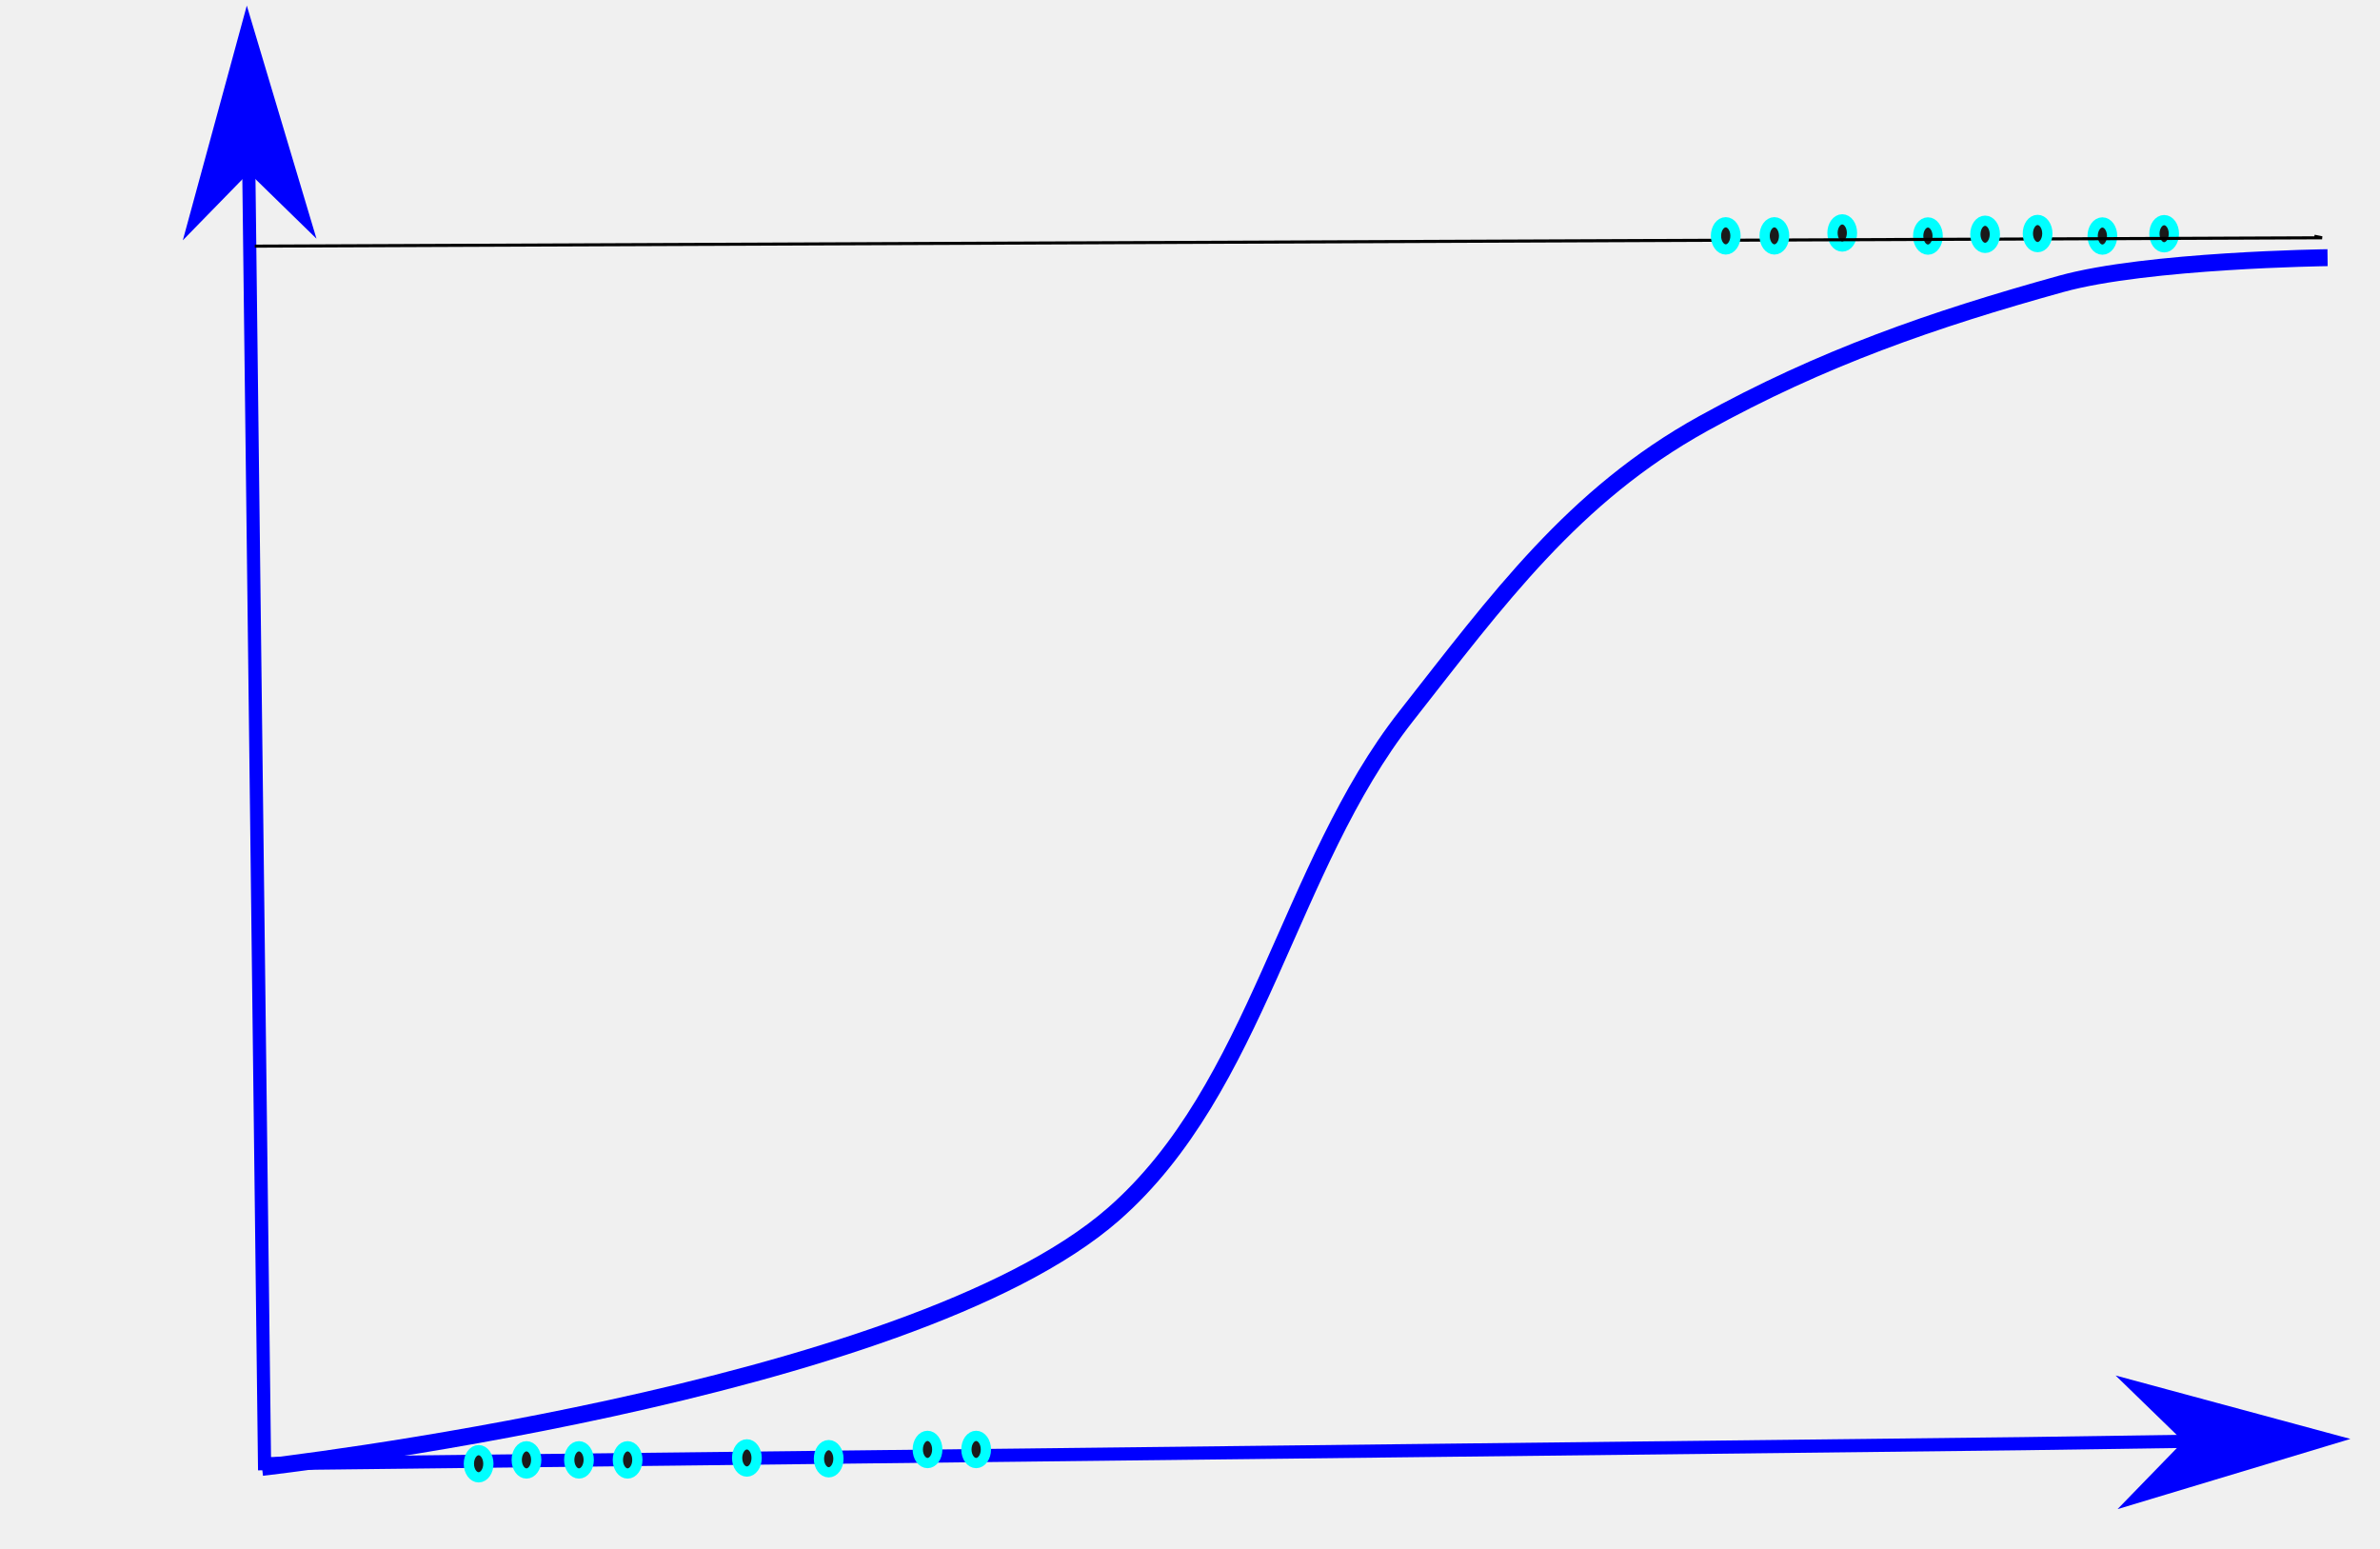
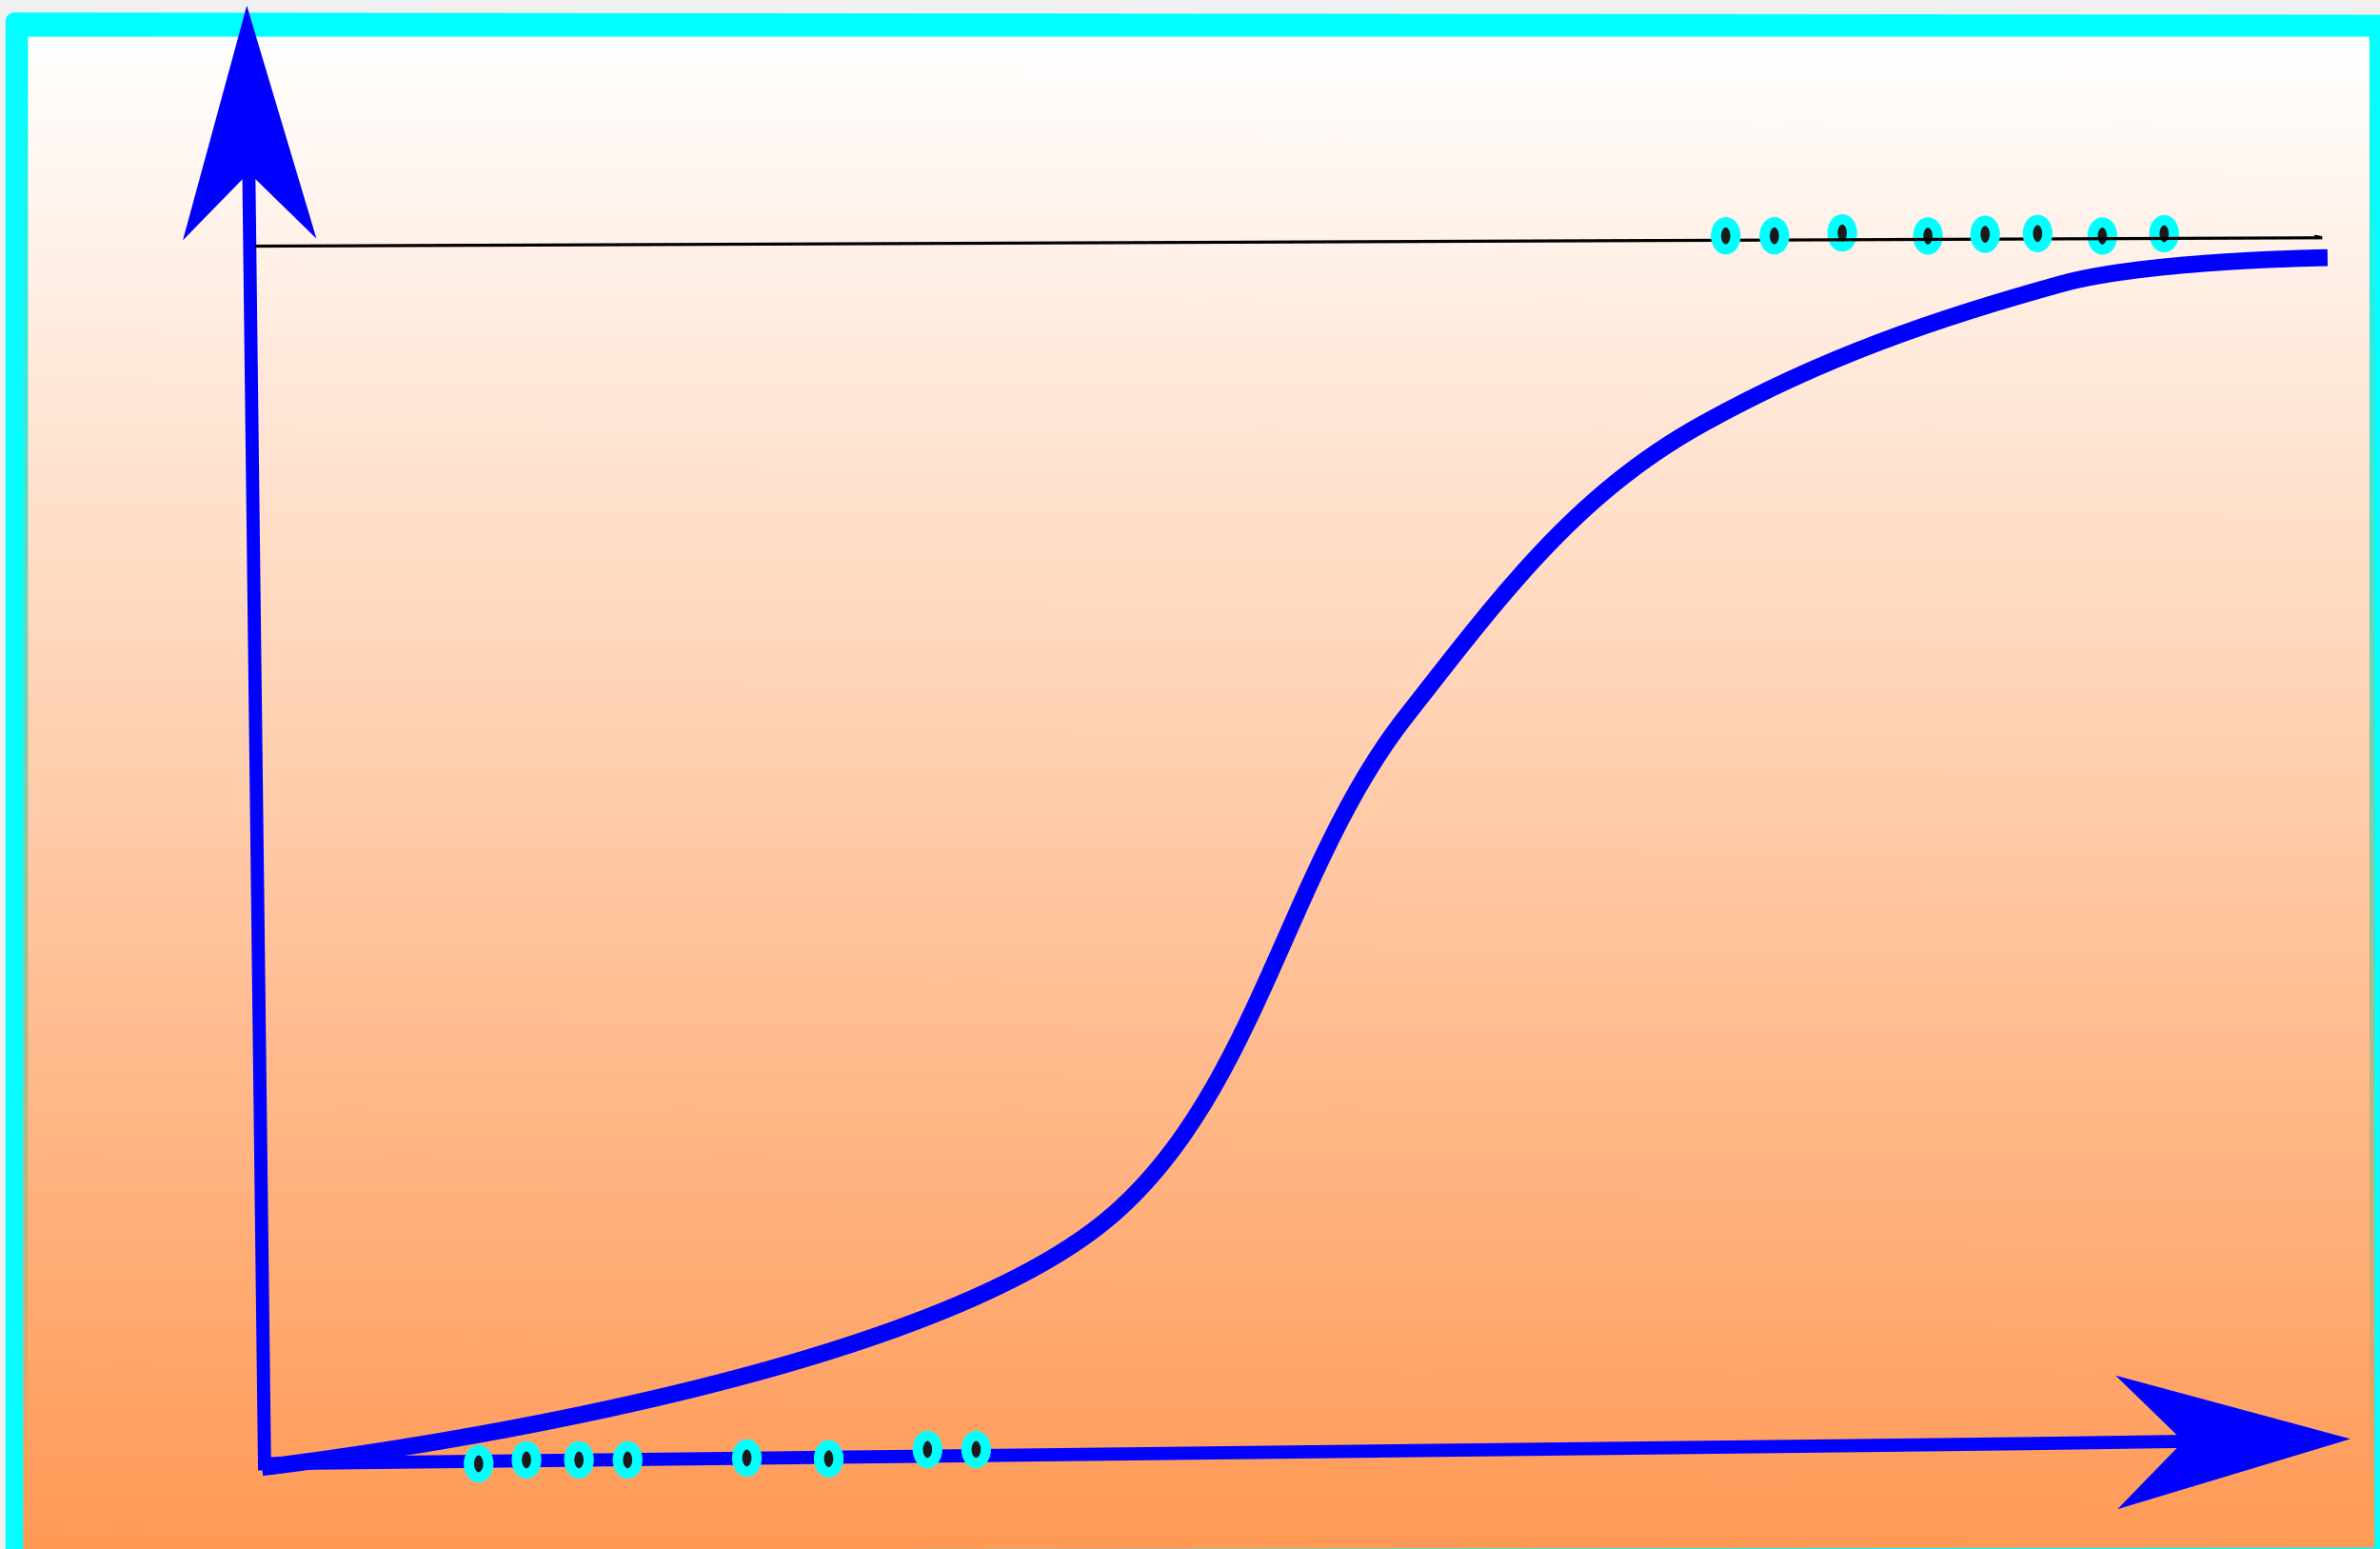
- <svg xmlns="http://www.w3.org/2000/svg" width="206mm" height="134mm" viewBox="0 0 206 134" version="1.1" id="svg8">
+ <svg xmlns="http://www.w3.org/2000/svg" xmlns:xlink="http://www.w3.org/1999/xlink" id="svg8" version="1.1" viewBox="0 0 206 134" height="134mm" width="206mm">
  <defs id="defs2">
-     <marker orient="auto" refY="0" refX="0" id="Arrow1Lstart" style="overflow:visible">
-       <path id="path837" d="M 0,0 5,-5 -12.5,0 5,5 Z" style="fill:#0000ff;fill-opacity:1;fill-rule:evenodd;stroke:#0000ff;stroke-width:1pt;stroke-opacity:1" transform="matrix(0.8,0,0,0.8,10,0)" />
+     <linearGradient id="linearGradient898">
+       <stop id="stop894" offset="0" style="stop-color:#ff9955;stop-opacity:1;" />
+       <stop id="stop896" offset="1" style="stop-color:#ff9955;stop-opacity:0;" />
+     </linearGradient>
+     <marker style="overflow:visible" id="Arrow1Lstart" refX="0" refY="0" orient="auto">
+       <path transform="matrix(0.8,0,0,0.8,10,0)" style="fill:#0000ff;fill-opacity:1;fill-rule:evenodd;stroke:#0000ff;stroke-width:1pt;stroke-opacity:1" d="M 0,0 5,-5 -12.5,0 5,5 Z" id="path837" />
    </marker>
-     <marker orient="auto" refY="0" refX="0" id="Arrow2Mstart" style="overflow:visible">
-       <path id="path861" style="fill:#0000ff;fill-opacity:1;fill-rule:evenodd;stroke:#0000ff;stroke-width:0.625;stroke-linejoin:round;stroke-opacity:1" d="M 8.719,4.034 -2.207,0.016 8.719,-4.002 c -1.745,2.372 -1.735,5.617 -6e-7,8.035 z" transform="scale(0.6)" />
+     <marker style="overflow:visible" id="Arrow2Mstart" refX="0" refY="0" orient="auto">
+       <path transform="scale(0.6)" d="M 8.719,4.034 -2.207,0.016 8.719,-4.002 c -1.745,2.372 -1.735,5.617 -6e-7,8.035 z" style="fill:#0000ff;fill-opacity:1;fill-rule:evenodd;stroke:#0000ff;stroke-width:0.625;stroke-linejoin:round;stroke-opacity:1" id="path861" />
    </marker>
-     <marker orient="auto" refY="0" refX="0" id="Arrow1Lend" style="overflow:visible">
-       <path id="path840" d="M 0,0 5,-5 -12.5,0 5,5 Z" style="fill:#0000ff;fill-opacity:1;fill-rule:evenodd;stroke:#0000ff;stroke-width:1pt;stroke-opacity:1" transform="matrix(-0.8,0,0,-0.8,-10,0)" />
+     <marker style="overflow:visible" id="Arrow1Lend" refX="0" refY="0" orient="auto">
+       <path transform="matrix(-0.8,0,0,-0.8,-10,0)" style="fill:#0000ff;fill-opacity:1;fill-rule:evenodd;stroke:#0000ff;stroke-width:1pt;stroke-opacity:1" d="M 0,0 5,-5 -12.5,0 5,5 Z" id="path840" />
    </marker>
+     <linearGradient gradientUnits="userSpaceOnUse" y2="12.857" x2="358.571" y1="507.143" x1="357.143" id="linearGradient900" xlink:href="#linearGradient898" />
  </defs>
-   <g id="layer1">
-     <path style="fill:none;stroke:#0000ff;stroke-width:1.139;stroke-linecap:butt;stroke-linejoin:miter;stroke-miterlimit:4;stroke-dasharray:none;stroke-opacity:1;marker-start:url(#Arrow1Lstart);marker-end:url(#Arrow1Lend)" d="m 21.389,2.695 1.507,123.987 152.253,-1.734 26.08,-0.378" id="path833" />
-     <path style="fill:none;stroke:#0000ff;stroke-width:1.465;stroke-linecap:butt;stroke-linejoin:round;stroke-miterlimit:4;stroke-dasharray:none;stroke-dashoffset:0;stroke-opacity:1" d="m 22.679,127 c 0,0 55.891,-6.318 73.705,-21.923 12.466,-10.919 15.087,-30.058 25.324,-43.089 7.937,-10.104 14.461,-19.102 25.702,-25.324 10.326,-5.716 19.971,-9.033 30.994,-12.095 7.441,-2.067 23.057,-2.268 23.057,-2.268" id="path835" />
-     <ellipse ry="1.177" rx="0.844" cy="126.686" cx="41.427" id="path1219" style="fill:#1a1a1a;stroke:#00ffff;stroke-width:0.888;stroke-linejoin:round;stroke-miterlimit:4;stroke-dasharray:none;stroke-dashoffset:0;stroke-opacity:1" />
-     <ellipse style="fill:#1a1a1a;stroke:#00ffff;stroke-width:0.888;stroke-linejoin:round;stroke-miterlimit:4;stroke-dasharray:none;stroke-dashoffset:0;stroke-opacity:1" id="path1219-9" cx="54.323" cy="126.352" rx="0.844" ry="1.177" />
-     <ellipse style="fill:#1a1a1a;stroke:#00ffff;stroke-width:0.888;stroke-linejoin:round;stroke-miterlimit:4;stroke-dasharray:none;stroke-dashoffset:0;stroke-opacity:1" id="path1219-3" cx="45.569" cy="126.352" rx="0.844" ry="1.177" />
-     <ellipse style="fill:#1a1a1a;stroke:#00ffff;stroke-width:0.888;stroke-linejoin:round;stroke-miterlimit:4;stroke-dasharray:none;stroke-dashoffset:0;stroke-opacity:1" id="path1219-2" cx="50.113" cy="126.352" rx="0.844" ry="1.177" />
-     <ellipse style="fill:#1a1a1a;stroke:#00ffff;stroke-width:0.888;stroke-linejoin:round;stroke-miterlimit:4;stroke-dasharray:none;stroke-dashoffset:0;stroke-opacity:1" id="path1219-20" cx="187.317" cy="20.228" rx="0.844" ry="1.177" />
-     <ellipse ry="1.177" rx="0.844" cy="20.161" cx="159.454" id="path1219-9-1" style="fill:#1a1a1a;stroke:#00ffff;stroke-width:0.888;stroke-linejoin:round;stroke-miterlimit:4;stroke-dasharray:none;stroke-dashoffset:0;stroke-opacity:1" />
-     <ellipse ry="1.177" rx="0.844" cy="20.428" cx="181.971" id="path1219-3-3" style="fill:#1a1a1a;stroke:#00ffff;stroke-width:0.888;stroke-linejoin:round;stroke-miterlimit:4;stroke-dasharray:none;stroke-dashoffset:0;stroke-opacity:1" />
-     <ellipse ry="1.177" rx="0.844" cy="20.428" cx="166.871" id="path1219-2-2" style="fill:#1a1a1a;stroke:#00ffff;stroke-width:0.888;stroke-linejoin:round;stroke-miterlimit:4;stroke-dasharray:none;stroke-dashoffset:0;stroke-opacity:1" />
-     <path style="fill:none;stroke:#000000;stroke-width:0.265px;stroke-linecap:butt;stroke-linejoin:miter;stroke-opacity:1" d="M 22.056,21.304 200.987,20.58 200.319,20.446" id="path1287" />
-     <ellipse style="fill:#1a1a1a;stroke:#00ffff;stroke-width:0.888;stroke-linejoin:round;stroke-miterlimit:4;stroke-dasharray:none;stroke-dashoffset:0;stroke-opacity:1" id="path1219-5" cx="176.364" cy="20.212" rx="0.844" ry="1.177" />
-     <ellipse ry="1.177" rx="0.844" cy="20.413" cx="153.58" id="path1219-9-6" style="fill:#1a1a1a;stroke:#00ffff;stroke-width:0.888;stroke-linejoin:round;stroke-miterlimit:4;stroke-dasharray:none;stroke-dashoffset:0;stroke-opacity:1" />
-     <ellipse ry="1.177" rx="0.844" cy="20.279" cx="171.821" id="path1219-3-5" style="fill:#1a1a1a;stroke:#00ffff;stroke-width:0.888;stroke-linejoin:round;stroke-miterlimit:4;stroke-dasharray:none;stroke-dashoffset:0;stroke-opacity:1" />
-     <ellipse ry="1.177" rx="0.844" cy="20.413" cx="149.37" id="path1219-2-9" style="fill:#1a1a1a;stroke:#00ffff;stroke-width:0.888;stroke-linejoin:round;stroke-miterlimit:4;stroke-dasharray:none;stroke-dashoffset:0;stroke-opacity:1" />
-     <ellipse style="fill:#1a1a1a;stroke:#00ffff;stroke-width:0.888;stroke-linejoin:round;stroke-miterlimit:4;stroke-dasharray:none;stroke-dashoffset:0;stroke-opacity:1" id="path1219-4" cx="64.646" cy="126.185" rx="0.844" ry="1.177" />
-     <ellipse ry="1.177" rx="0.844" cy="125.45" cx="84.491" id="path1219-9-7" style="fill:#1a1a1a;stroke:#00ffff;stroke-width:0.888;stroke-linejoin:round;stroke-miterlimit:4;stroke-dasharray:none;stroke-dashoffset:0;stroke-opacity:1" />
-     <ellipse ry="1.177" rx="0.844" cy="126.251" cx="71.728" id="path1219-3-0" style="fill:#1a1a1a;stroke:#00ffff;stroke-width:0.888;stroke-linejoin:round;stroke-miterlimit:4;stroke-dasharray:none;stroke-dashoffset:0;stroke-opacity:1" />
-     <ellipse ry="1.177" rx="0.844" cy="125.45" cx="80.281" id="path1219-2-22" style="fill:#1a1a1a;stroke:#00ffff;stroke-width:0.888;stroke-linejoin:round;stroke-miterlimit:4;stroke-dasharray:none;stroke-dashoffset:0;stroke-opacity:1" />
+   <g style="display:inline" id="layer2">
+     <rect y="2.646" x="1.89" height="131.536" width="203.729" id="rect882" style="fill:#ffffff;stroke:#00ffff;stroke-width:1.065;stroke-linejoin:round" />
+     <path transform="scale(0.2645833)" id="path884" d="M 4.693,258.405 V 6.972 L 392.193,7.331 779.693,7.691 V 258.405 509.12 l -387.5,0.36 -387.5,0.36 z" style="fill:url(#linearGradient900);fill-opacity:1;stroke:#00ffff;stroke-width:5.75;stroke-linejoin:round" />
+   </g>
+   <g style="display:inline" id="layer1">
+     <path id="path833" d="m 21.389,2.695 1.507,123.987 152.253,-1.734 26.08,-0.378" style="fill:none;stroke:#0000ff;stroke-width:1.139;stroke-linecap:butt;stroke-linejoin:miter;stroke-miterlimit:4;stroke-dasharray:none;stroke-opacity:1;marker-start:url(#Arrow1Lstart);marker-end:url(#Arrow1Lend)" />
+     <path id="path835" d="m 22.679,127 c 0,0 55.891,-6.318 73.705,-21.923 12.466,-10.919 15.087,-30.058 25.324,-43.089 7.937,-10.104 14.461,-19.102 25.702,-25.324 10.326,-5.716 19.971,-9.033 30.994,-12.095 7.441,-2.067 23.057,-2.268 23.057,-2.268" style="fill:none;stroke:#0000ff;stroke-width:1.465;stroke-linecap:butt;stroke-linejoin:round;stroke-miterlimit:4;stroke-dasharray:none;stroke-dashoffset:0;stroke-opacity:1" />
+     <ellipse style="fill:#1a1a1a;stroke:#00ffff;stroke-width:0.888;stroke-linejoin:round;stroke-miterlimit:4;stroke-dasharray:none;stroke-dashoffset:0;stroke-opacity:1" id="path1219" cx="41.427" cy="126.686" rx="0.844" ry="1.177" />
+     <ellipse ry="1.177" rx="0.844" cy="126.352" cx="54.323" id="path1219-9" style="fill:#1a1a1a;stroke:#00ffff;stroke-width:0.888;stroke-linejoin:round;stroke-miterlimit:4;stroke-dasharray:none;stroke-dashoffset:0;stroke-opacity:1" />
+     <ellipse ry="1.177" rx="0.844" cy="126.352" cx="45.569" id="path1219-3" style="fill:#1a1a1a;stroke:#00ffff;stroke-width:0.888;stroke-linejoin:round;stroke-miterlimit:4;stroke-dasharray:none;stroke-dashoffset:0;stroke-opacity:1" />
+     <ellipse ry="1.177" rx="0.844" cy="126.352" cx="50.113" id="path1219-2" style="fill:#1a1a1a;stroke:#00ffff;stroke-width:0.888;stroke-linejoin:round;stroke-miterlimit:4;stroke-dasharray:none;stroke-dashoffset:0;stroke-opacity:1" />
+     <ellipse ry="1.177" rx="0.844" cy="20.228" cx="187.317" id="path1219-20" style="fill:#1a1a1a;stroke:#00ffff;stroke-width:0.888;stroke-linejoin:round;stroke-miterlimit:4;stroke-dasharray:none;stroke-dashoffset:0;stroke-opacity:1" />
+     <ellipse style="fill:#1a1a1a;stroke:#00ffff;stroke-width:0.888;stroke-linejoin:round;stroke-miterlimit:4;stroke-dasharray:none;stroke-dashoffset:0;stroke-opacity:1" id="path1219-9-1" cx="159.454" cy="20.161" rx="0.844" ry="1.177" />
+     <ellipse style="fill:#1a1a1a;stroke:#00ffff;stroke-width:0.888;stroke-linejoin:round;stroke-miterlimit:4;stroke-dasharray:none;stroke-dashoffset:0;stroke-opacity:1" id="path1219-3-3" cx="181.971" cy="20.428" rx="0.844" ry="1.177" />
+     <ellipse style="fill:#1a1a1a;stroke:#00ffff;stroke-width:0.888;stroke-linejoin:round;stroke-miterlimit:4;stroke-dasharray:none;stroke-dashoffset:0;stroke-opacity:1" id="path1219-2-2" cx="166.871" cy="20.428" rx="0.844" ry="1.177" />
+     <path id="path1287" d="M 22.056,21.304 200.987,20.58 200.319,20.446" style="fill:none;stroke:#000000;stroke-width:0.265px;stroke-linecap:butt;stroke-linejoin:miter;stroke-opacity:1" />
+     <ellipse ry="1.177" rx="0.844" cy="20.212" cx="176.364" id="path1219-5" style="fill:#1a1a1a;stroke:#00ffff;stroke-width:0.888;stroke-linejoin:round;stroke-miterlimit:4;stroke-dasharray:none;stroke-dashoffset:0;stroke-opacity:1" />
+     <ellipse style="fill:#1a1a1a;stroke:#00ffff;stroke-width:0.888;stroke-linejoin:round;stroke-miterlimit:4;stroke-dasharray:none;stroke-dashoffset:0;stroke-opacity:1" id="path1219-9-6" cx="153.58" cy="20.413" rx="0.844" ry="1.177" />
+     <ellipse style="fill:#1a1a1a;stroke:#00ffff;stroke-width:0.888;stroke-linejoin:round;stroke-miterlimit:4;stroke-dasharray:none;stroke-dashoffset:0;stroke-opacity:1" id="path1219-3-5" cx="171.821" cy="20.279" rx="0.844" ry="1.177" />
+     <ellipse style="fill:#1a1a1a;stroke:#00ffff;stroke-width:0.888;stroke-linejoin:round;stroke-miterlimit:4;stroke-dasharray:none;stroke-dashoffset:0;stroke-opacity:1" id="path1219-2-9" cx="149.37" cy="20.413" rx="0.844" ry="1.177" />
+     <ellipse ry="1.177" rx="0.844" cy="126.185" cx="64.646" id="path1219-4" style="fill:#1a1a1a;stroke:#00ffff;stroke-width:0.888;stroke-linejoin:round;stroke-miterlimit:4;stroke-dasharray:none;stroke-dashoffset:0;stroke-opacity:1" />
+     <ellipse style="fill:#1a1a1a;stroke:#00ffff;stroke-width:0.888;stroke-linejoin:round;stroke-miterlimit:4;stroke-dasharray:none;stroke-dashoffset:0;stroke-opacity:1" id="path1219-9-7" cx="84.491" cy="125.45" rx="0.844" ry="1.177" />
+     <ellipse style="fill:#1a1a1a;stroke:#00ffff;stroke-width:0.888;stroke-linejoin:round;stroke-miterlimit:4;stroke-dasharray:none;stroke-dashoffset:0;stroke-opacity:1" id="path1219-3-0" cx="71.728" cy="126.251" rx="0.844" ry="1.177" />
+     <ellipse style="fill:#1a1a1a;stroke:#00ffff;stroke-width:0.888;stroke-linejoin:round;stroke-miterlimit:4;stroke-dasharray:none;stroke-dashoffset:0;stroke-opacity:1" id="path1219-2-22" cx="80.281" cy="125.45" rx="0.844" ry="1.177" />
  </g>
</svg>
